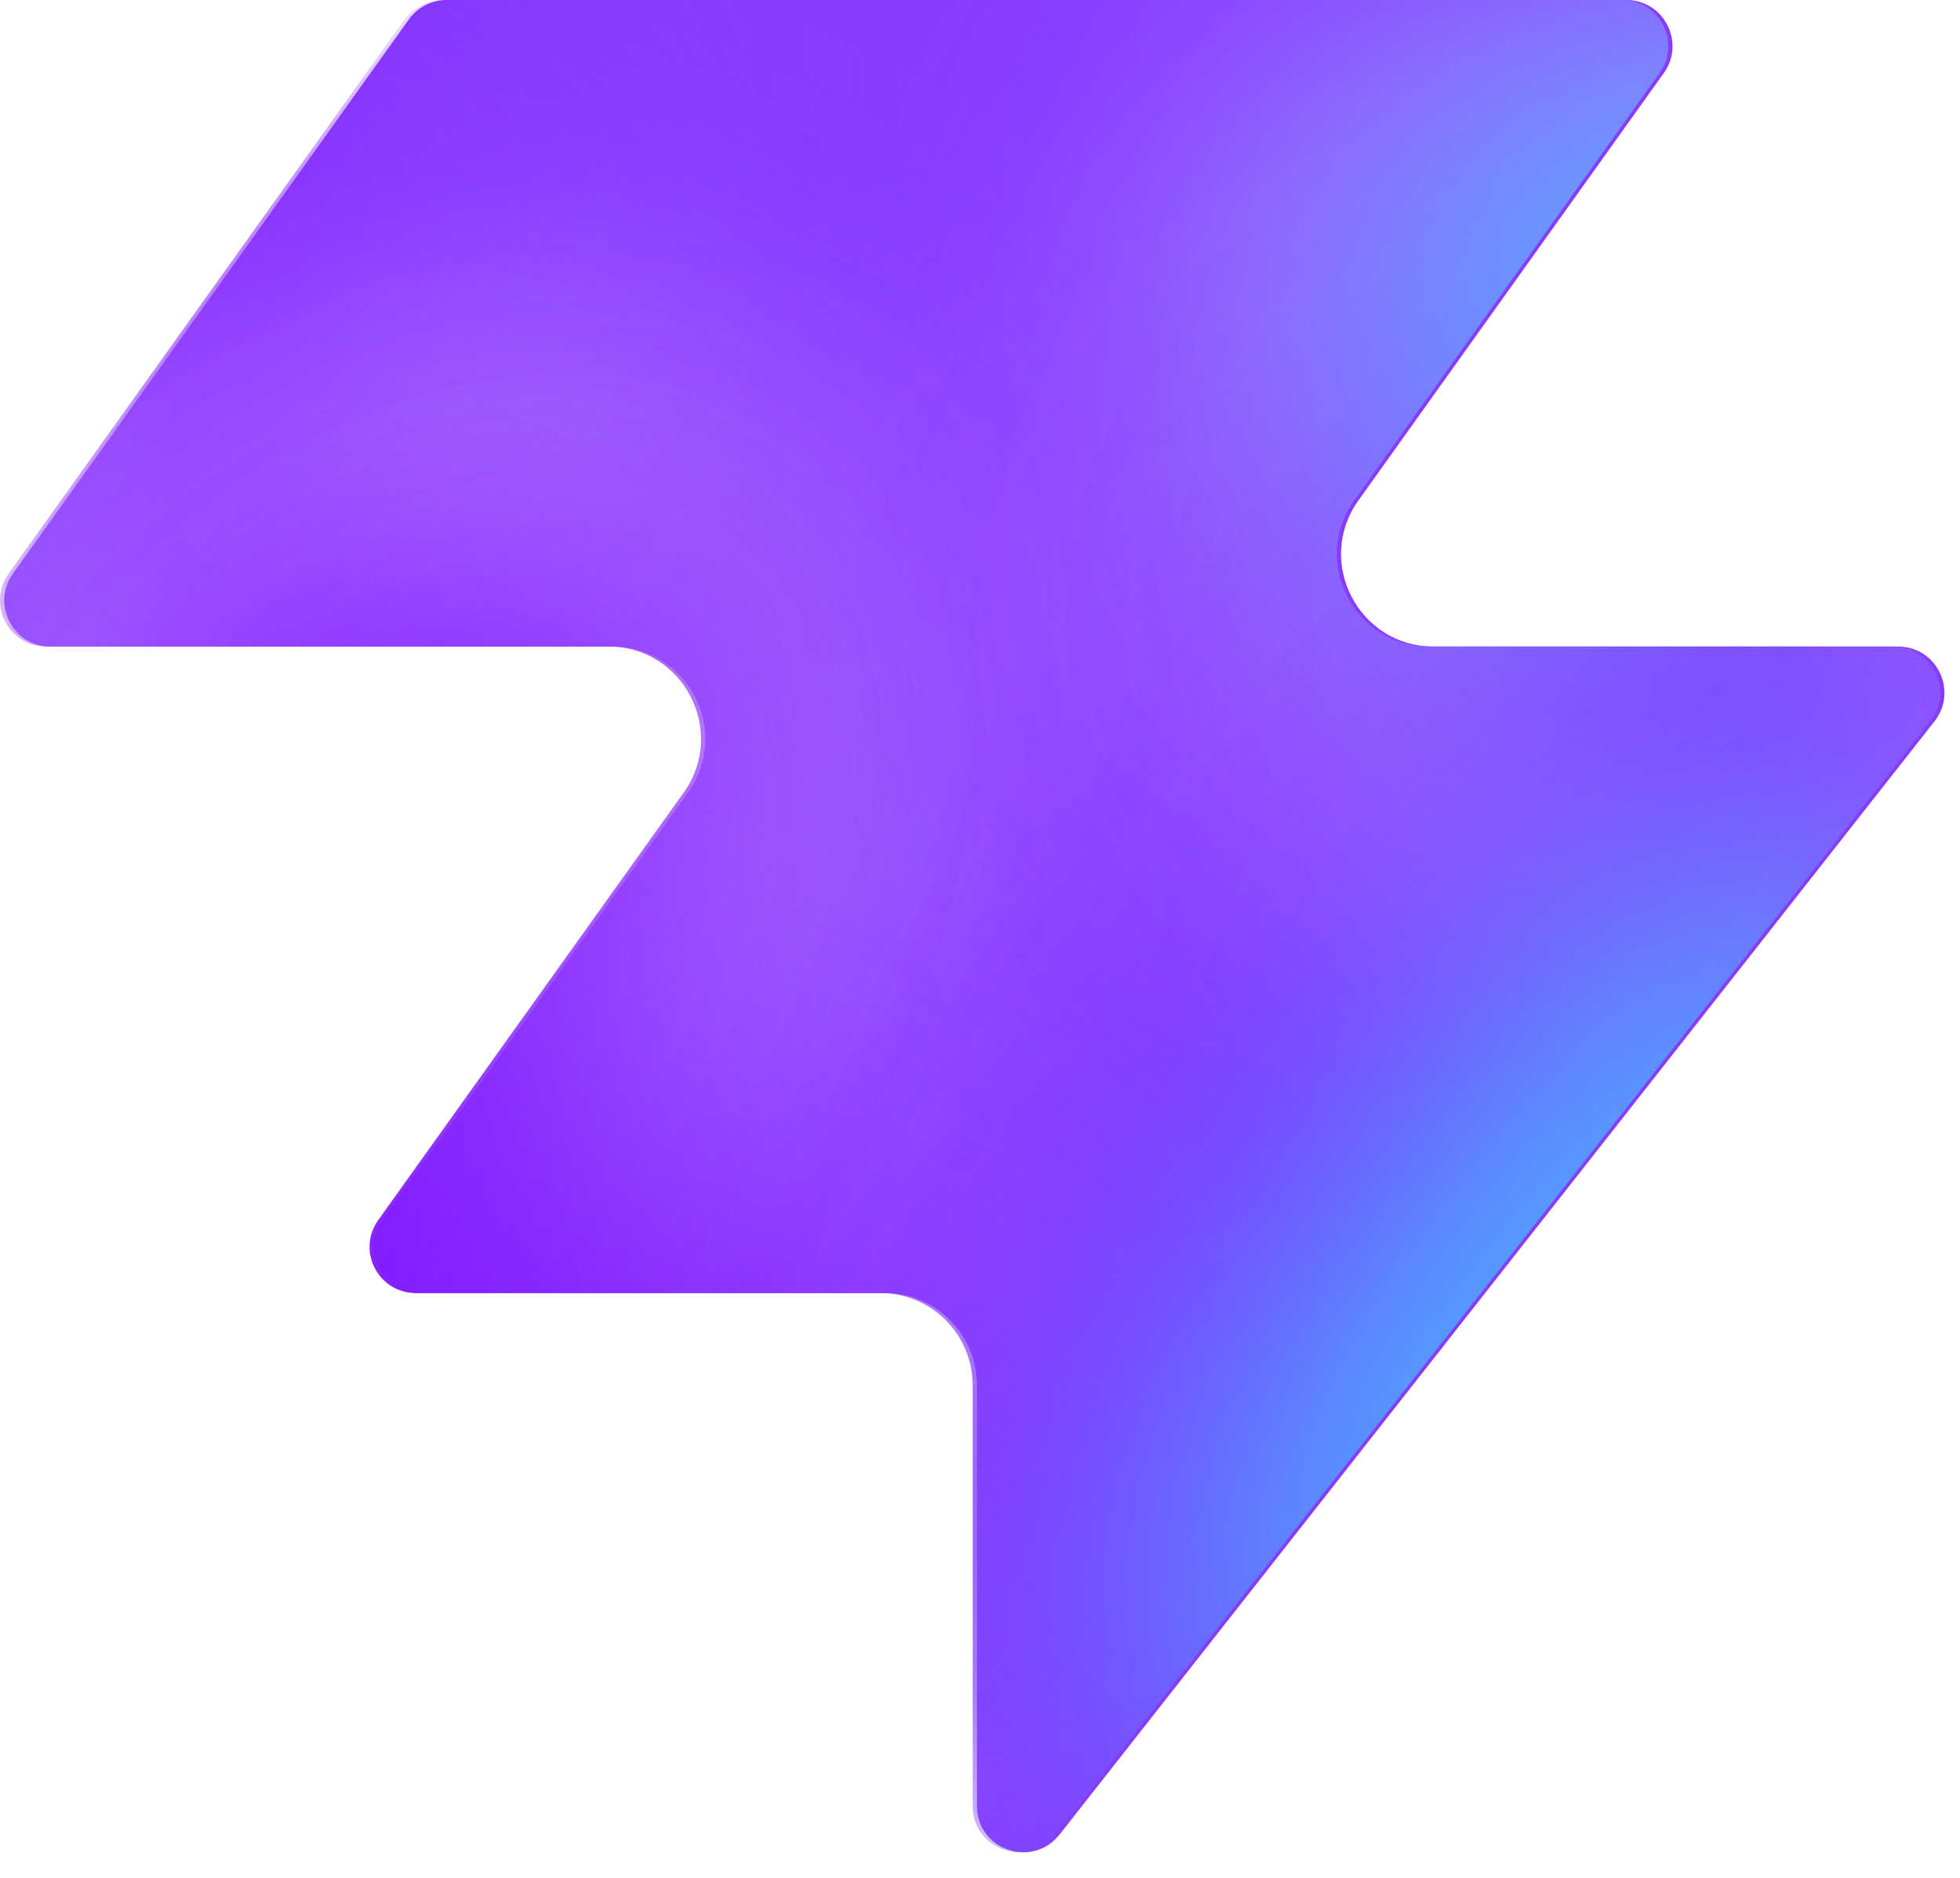
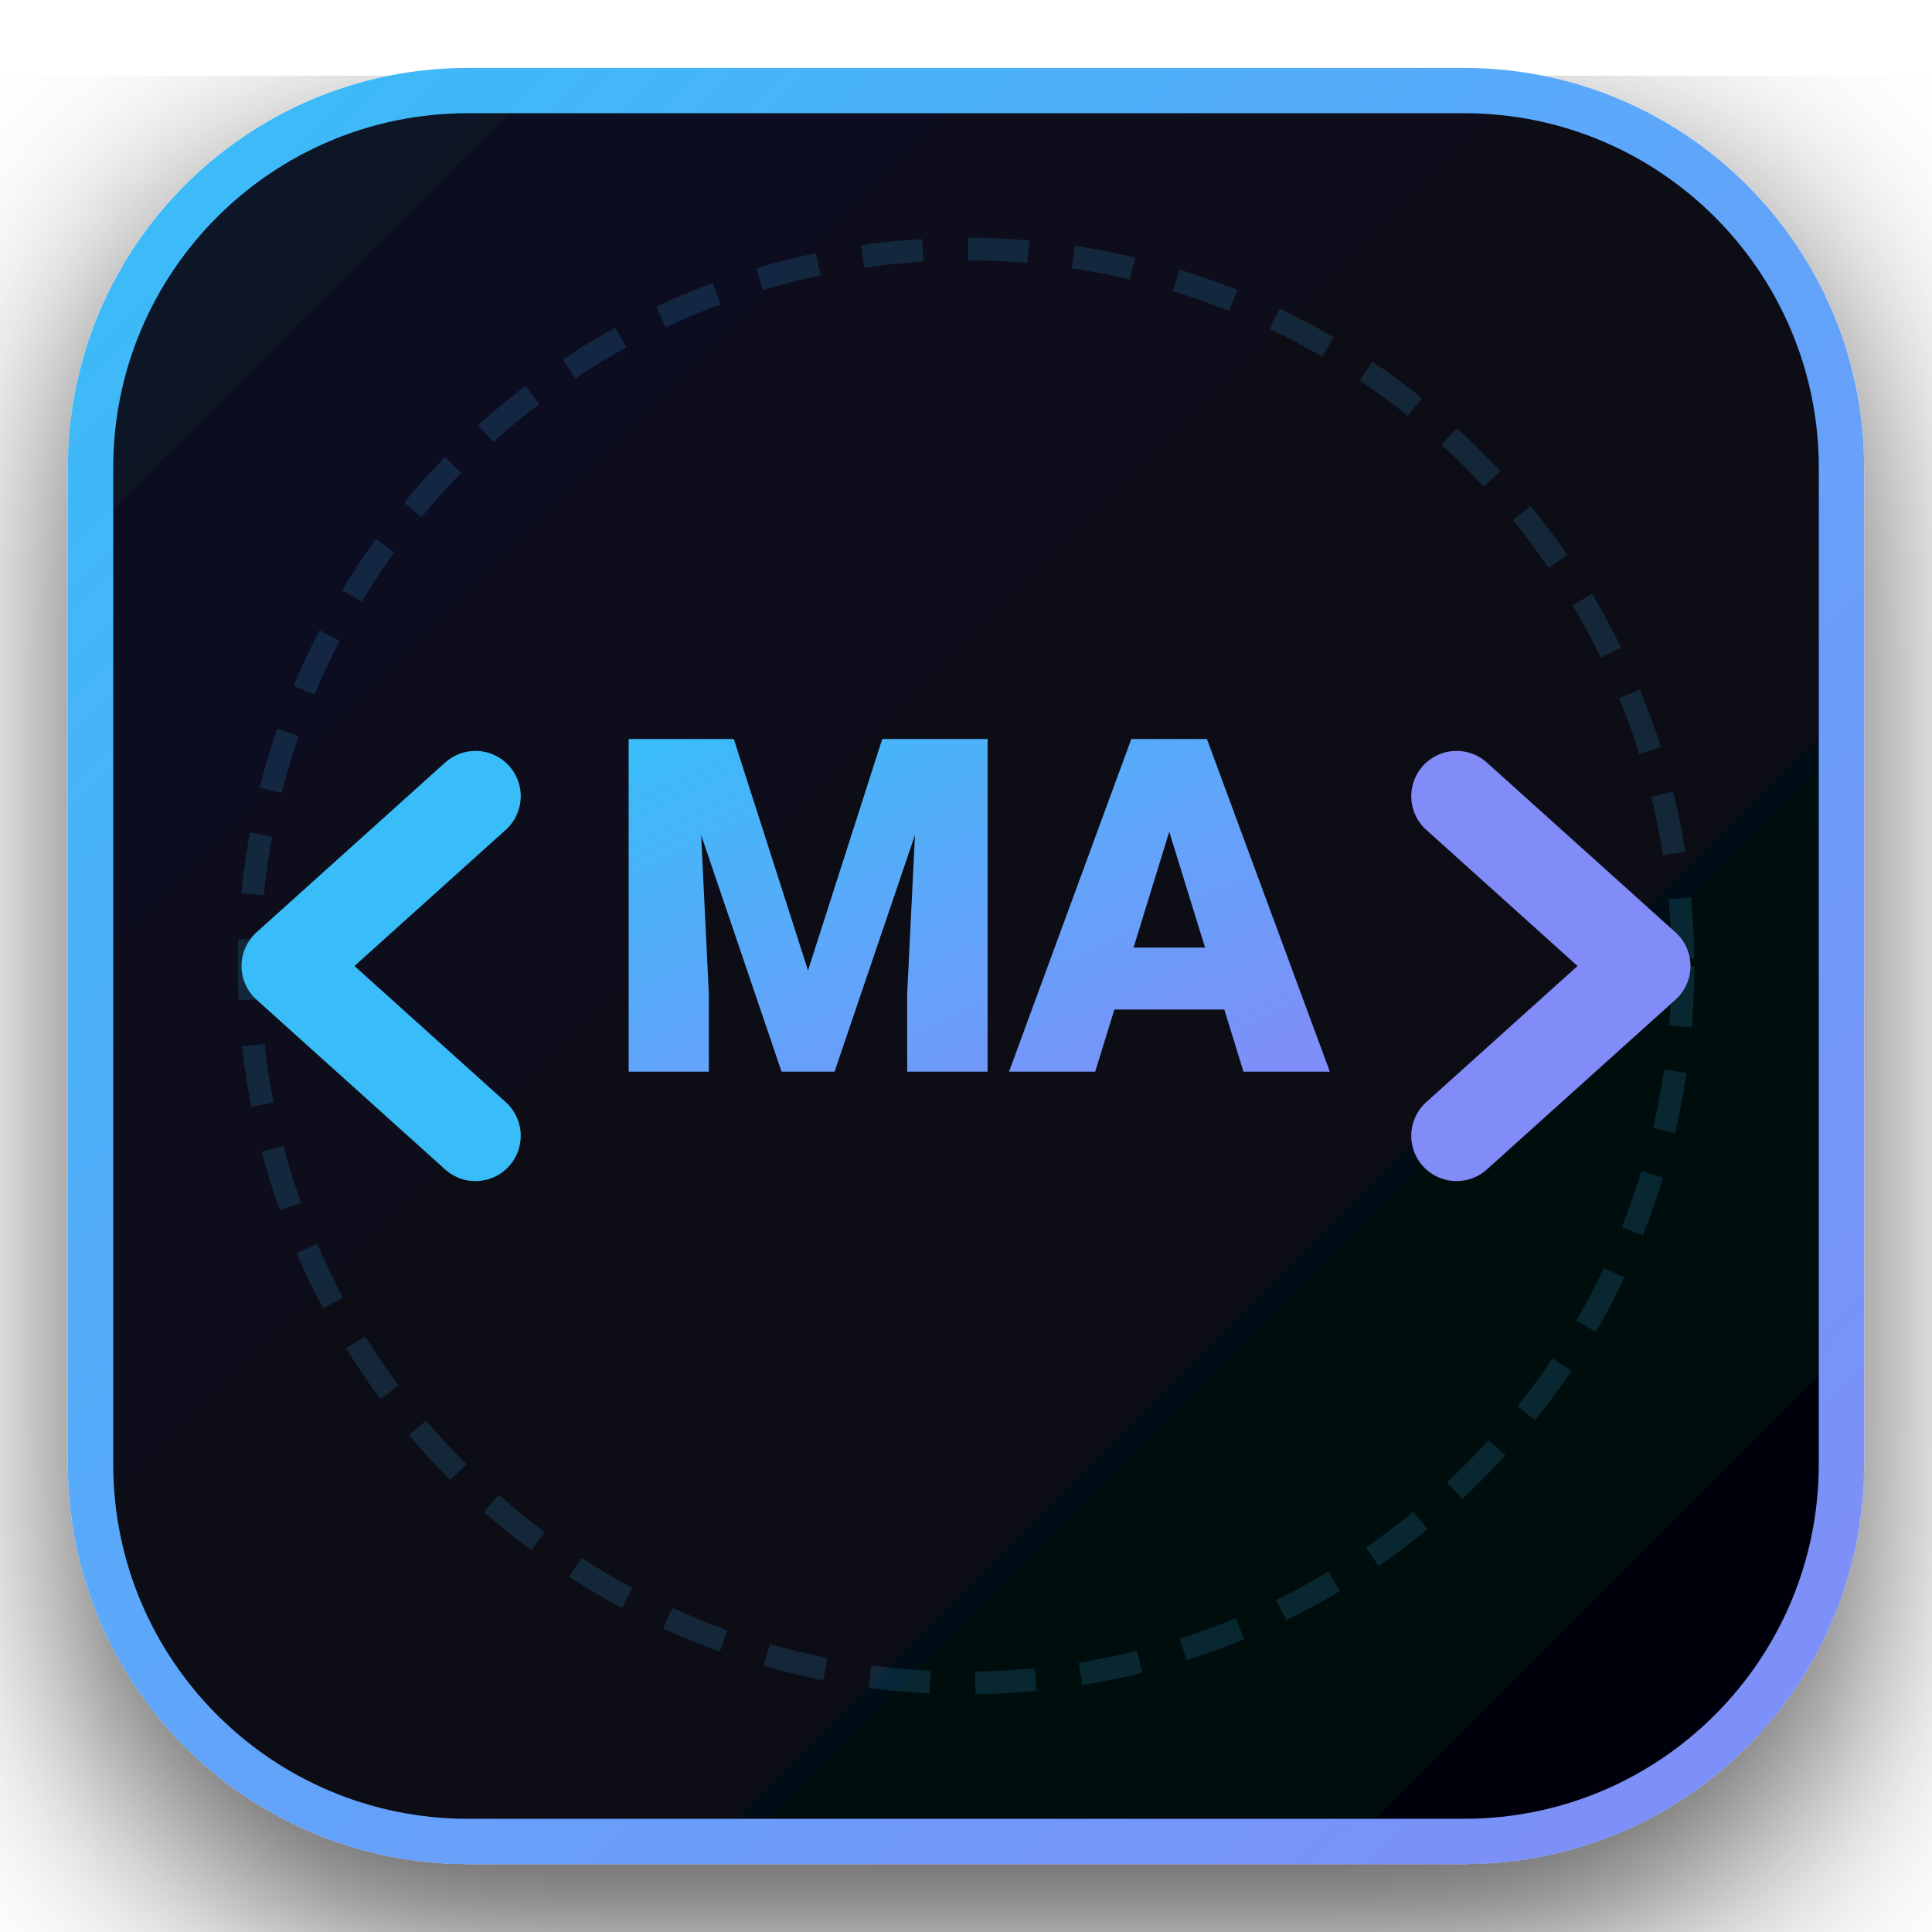
- <svg xmlns="http://www.w3.org/2000/svg" width="48" height="46" fill="none" viewBox="0 0 48 46">
-   <path fill="#863bff" d="M25.946 44.938c-.664.845-2.021.375-2.021-.698V33.937a2.26 2.26 0 0 0-2.262-2.262H10.287c-.92 0-1.456-1.04-.92-1.788l7.48-10.471c1.07-1.497 0-3.578-1.842-3.578H1.237c-.92 0-1.456-1.04-.92-1.788L10.013.474c.214-.297.556-.474.92-.474h28.894c.92 0 1.456 1.04.92 1.788l-7.48 10.471c-1.07 1.498 0 3.579 1.842 3.579h11.377c.943 0 1.473 1.088.89 1.83L25.947 44.94z" style="fill:#863bff;fill:color(display-p3 .525 .23 1);fill-opacity:1" />
-   <mask id="a" width="48" height="46" x="0" y="0" maskUnits="userSpaceOnUse" style="mask-type:alpha">
-     <path fill="#000" d="M25.842 44.938c-.664.844-2.021.375-2.021-.698V33.937a2.26 2.26 0 0 0-2.262-2.262H10.183c-.92 0-1.456-1.04-.92-1.788l7.48-10.471c1.07-1.498 0-3.579-1.842-3.579H1.133c-.92 0-1.456-1.04-.92-1.787L9.91.473c.214-.297.556-.474.92-.474h28.894c.92 0 1.456 1.04.92 1.788l-7.48 10.471c-1.07 1.498 0 3.578 1.842 3.578h11.377c.943 0 1.473 1.088.89 1.832L25.843 44.94z" style="fill:#000;fill-opacity:1" />
-   </mask>
-   <g mask="url(#a)">
-     <g filter="url(#b)">
-       <ellipse cx="5.508" cy="14.704" fill="#ede6ff" rx="5.508" ry="14.704" style="fill:#ede6ff;fill:color(display-p3 .927 .903 1);fill-opacity:1" transform="matrix(.00324 1 1 -.00324 -4.47 31.516)" />
-     </g>
-     <g filter="url(#c)">
-       <ellipse cx="10.399" cy="29.851" fill="#ede6ff" rx="10.399" ry="29.851" style="fill:#ede6ff;fill:color(display-p3 .927 .903 1);fill-opacity:1" transform="matrix(.00324 1 1 -.00324 -39.328 7.883)" />
-     </g>
-     <g filter="url(#d)">
-       <ellipse cx="5.508" cy="30.487" fill="#7e14ff" rx="5.508" ry="30.487" style="fill:#7e14ff;fill:color(display-p3 .492 .077 1);fill-opacity:1" transform="rotate(89.814 -25.913 -14.639)scale(1 -1)" />
-     </g>
-     <g filter="url(#e)">
-       <ellipse cx="5.508" cy="30.599" fill="#7e14ff" rx="5.508" ry="30.599" style="fill:#7e14ff;fill:color(display-p3 .492 .077 1);fill-opacity:1" transform="rotate(89.814 -32.644 -3.334)scale(1 -1)" />
-     </g>
-     <g filter="url(#f)">
-       <ellipse cx="5.508" cy="30.599" fill="#7e14ff" rx="5.508" ry="30.599" style="fill:#7e14ff;fill:color(display-p3 .492 .077 1);fill-opacity:1" transform="matrix(.00324 1 1 -.00324 -34.34 30.47)" />
-     </g>
-     <g filter="url(#g)">
-       <ellipse cx="14.072" cy="22.078" fill="#ede6ff" rx="14.072" ry="22.078" style="fill:#ede6ff;fill:color(display-p3 .927 .903 1);fill-opacity:1" transform="rotate(93.35 24.506 48.493)scale(-1 1)" />
-     </g>
-     <g filter="url(#h)">
-       <ellipse cx="3.47" cy="21.501" fill="#7e14ff" rx="3.47" ry="21.501" style="fill:#7e14ff;fill:color(display-p3 .492 .077 1);fill-opacity:1" transform="rotate(89.009 28.708 47.59)scale(-1 1)" />
-     </g>
-     <g filter="url(#i)">
-       <ellipse cx="3.47" cy="21.501" fill="#7e14ff" rx="3.47" ry="21.501" style="fill:#7e14ff;fill:color(display-p3 .492 .077 1);fill-opacity:1" transform="rotate(89.009 28.708 47.59)scale(-1 1)" />
-     </g>
-     <g filter="url(#j)">
-       <ellipse cx=".387" cy="8.972" fill="#7e14ff" rx="4.407" ry="29.108" style="fill:#7e14ff;fill:color(display-p3 .492 .077 1);fill-opacity:1" transform="rotate(39.51 .387 8.972)" />
-     </g>
-     <g filter="url(#k)">
-       <ellipse cx="47.523" cy="-6.092" fill="#7e14ff" rx="4.407" ry="29.108" style="fill:#7e14ff;fill:color(display-p3 .492 .077 1);fill-opacity:1" transform="rotate(37.892 47.523 -6.092)" />
-     </g>
-     <g filter="url(#l)">
-       <ellipse cx="41.412" cy="6.333" fill="#47bfff" rx="5.971" ry="9.665" style="fill:#47bfff;fill:color(display-p3 .28 .748 1);fill-opacity:1" transform="rotate(37.892 41.412 6.333)" />
-     </g>
-     <g filter="url(#m)">
-       <ellipse cx="-1.879" cy="38.332" fill="#7e14ff" rx="4.407" ry="29.108" style="fill:#7e14ff;fill:color(display-p3 .492 .077 1);fill-opacity:1" transform="rotate(37.892 -1.88 38.332)" />
-     </g>
-     <g filter="url(#n)">
-       <ellipse cx="-1.879" cy="38.332" fill="#7e14ff" rx="4.407" ry="29.108" style="fill:#7e14ff;fill:color(display-p3 .492 .077 1);fill-opacity:1" transform="rotate(37.892 -1.88 38.332)" />
-     </g>
-     <g filter="url(#o)">
-       <ellipse cx="35.651" cy="29.907" fill="#7e14ff" rx="4.407" ry="29.108" style="fill:#7e14ff;fill:color(display-p3 .492 .077 1);fill-opacity:1" transform="rotate(37.892 35.651 29.907)" />
-     </g>
-     <g filter="url(#p)">
-       <ellipse cx="38.418" cy="32.4" fill="#47bfff" rx="5.971" ry="15.297" style="fill:#47bfff;fill:color(display-p3 .28 .748 1);fill-opacity:1" transform="rotate(37.892 38.418 32.4)" />
-     </g>
-   </g>
+ <svg xmlns="http://www.w3.org/2000/svg" viewBox="0 0 512 512" width="512" height="512">
  <defs>
-     <filter id="b" width="60.045" height="41.654" x="-19.77" y="16.149" color-interpolation-filters="sRGB" filterUnits="userSpaceOnUse">
-       <feFlood flood-opacity="0" result="BackgroundImageFix" />
-       <feBlend in="SourceGraphic" in2="BackgroundImageFix" result="shape" />
-       <feGaussianBlur result="effect1_foregroundBlur_2002_17158" stdDeviation="7.659" />
-     </filter>
-     <filter id="c" width="90.34" height="51.437" x="-54.613" y="-7.533" color-interpolation-filters="sRGB" filterUnits="userSpaceOnUse">
-       <feFlood flood-opacity="0" result="BackgroundImageFix" />
-       <feBlend in="SourceGraphic" in2="BackgroundImageFix" result="shape" />
-       <feGaussianBlur result="effect1_foregroundBlur_2002_17158" stdDeviation="7.659" />
-     </filter>
-     <filter id="d" width="79.355" height="29.4" x="-49.64" y="2.03" color-interpolation-filters="sRGB" filterUnits="userSpaceOnUse">
-       <feFlood flood-opacity="0" result="BackgroundImageFix" />
-       <feBlend in="SourceGraphic" in2="BackgroundImageFix" result="shape" />
-       <feGaussianBlur result="effect1_foregroundBlur_2002_17158" stdDeviation="4.596" />
-     </filter>
-     <filter id="e" width="79.579" height="29.4" x="-45.045" y="20.029" color-interpolation-filters="sRGB" filterUnits="userSpaceOnUse">
-       <feFlood flood-opacity="0" result="BackgroundImageFix" />
-       <feBlend in="SourceGraphic" in2="BackgroundImageFix" result="shape" />
-       <feGaussianBlur result="effect1_foregroundBlur_2002_17158" stdDeviation="4.596" />
-     </filter>
-     <filter id="f" width="79.579" height="29.4" x="-43.513" y="21.178" color-interpolation-filters="sRGB" filterUnits="userSpaceOnUse">
-       <feFlood flood-opacity="0" result="BackgroundImageFix" />
-       <feBlend in="SourceGraphic" in2="BackgroundImageFix" result="shape" />
-       <feGaussianBlur result="effect1_foregroundBlur_2002_17158" stdDeviation="4.596" />
-     </filter>
-     <filter id="g" width="74.749" height="58.852" x="15.756" y="-17.901" color-interpolation-filters="sRGB" filterUnits="userSpaceOnUse">
-       <feFlood flood-opacity="0" result="BackgroundImageFix" />
-       <feBlend in="SourceGraphic" in2="BackgroundImageFix" result="shape" />
-       <feGaussianBlur result="effect1_foregroundBlur_2002_17158" stdDeviation="7.659" />
-     </filter>
-     <filter id="h" width="61.377" height="25.362" x="23.548" y="2.284" color-interpolation-filters="sRGB" filterUnits="userSpaceOnUse">
-       <feFlood flood-opacity="0" result="BackgroundImageFix" />
-       <feBlend in="SourceGraphic" in2="BackgroundImageFix" result="shape" />
-       <feGaussianBlur result="effect1_foregroundBlur_2002_17158" stdDeviation="4.596" />
-     </filter>
-     <filter id="i" width="61.377" height="25.362" x="23.548" y="2.284" color-interpolation-filters="sRGB" filterUnits="userSpaceOnUse">
-       <feFlood flood-opacity="0" result="BackgroundImageFix" />
-       <feBlend in="SourceGraphic" in2="BackgroundImageFix" result="shape" />
-       <feGaussianBlur result="effect1_foregroundBlur_2002_17158" stdDeviation="4.596" />
-     </filter>
-     <filter id="j" width="56.045" height="63.649" x="-27.636" y="-22.853" color-interpolation-filters="sRGB" filterUnits="userSpaceOnUse">
-       <feFlood flood-opacity="0" result="BackgroundImageFix" />
-       <feBlend in="SourceGraphic" in2="BackgroundImageFix" result="shape" />
-       <feGaussianBlur result="effect1_foregroundBlur_2002_17158" stdDeviation="4.596" />
-     </filter>
-     <filter id="k" width="54.814" height="64.646" x="20.116" y="-38.415" color-interpolation-filters="sRGB" filterUnits="userSpaceOnUse">
-       <feFlood flood-opacity="0" result="BackgroundImageFix" />
-       <feBlend in="SourceGraphic" in2="BackgroundImageFix" result="shape" />
-       <feGaussianBlur result="effect1_foregroundBlur_2002_17158" stdDeviation="4.596" />
-     </filter>
-     <filter id="l" width="33.541" height="35.313" x="24.641" y="-11.323" color-interpolation-filters="sRGB" filterUnits="userSpaceOnUse">
-       <feFlood flood-opacity="0" result="BackgroundImageFix" />
-       <feBlend in="SourceGraphic" in2="BackgroundImageFix" result="shape" />
-       <feGaussianBlur result="effect1_foregroundBlur_2002_17158" stdDeviation="4.596" />
-     </filter>
-     <filter id="m" width="54.814" height="64.646" x="-29.286" y="6.009" color-interpolation-filters="sRGB" filterUnits="userSpaceOnUse">
-       <feFlood flood-opacity="0" result="BackgroundImageFix" />
-       <feBlend in="SourceGraphic" in2="BackgroundImageFix" result="shape" />
-       <feGaussianBlur result="effect1_foregroundBlur_2002_17158" stdDeviation="4.596" />
-     </filter>
-     <filter id="n" width="54.814" height="64.646" x="-29.286" y="6.009" color-interpolation-filters="sRGB" filterUnits="userSpaceOnUse">
-       <feFlood flood-opacity="0" result="BackgroundImageFix" />
-       <feBlend in="SourceGraphic" in2="BackgroundImageFix" result="shape" />
-       <feGaussianBlur result="effect1_foregroundBlur_2002_17158" stdDeviation="4.596" />
-     </filter>
-     <filter id="o" width="54.814" height="64.646" x="8.244" y="-2.416" color-interpolation-filters="sRGB" filterUnits="userSpaceOnUse">
-       <feFlood flood-opacity="0" result="BackgroundImageFix" />
-       <feBlend in="SourceGraphic" in2="BackgroundImageFix" result="shape" />
-       <feGaussianBlur result="effect1_foregroundBlur_2002_17158" stdDeviation="4.596" />
-     </filter>
-     <filter id="p" width="39.409" height="43.623" x="18.713" y="10.588" color-interpolation-filters="sRGB" filterUnits="userSpaceOnUse">
-       <feFlood flood-opacity="0" result="BackgroundImageFix" />
-       <feBlend in="SourceGraphic" in2="BackgroundImageFix" result="shape" />
-       <feGaussianBlur result="effect1_foregroundBlur_2002_17158" stdDeviation="4.596" />
+     <linearGradient id="bgGrad" x1="0%" y1="0%" x2="100%" y2="100%">
+       <stop offset="0%" stop-color="#0b1329" />
+       <stop offset="50%" stop-color="#090d16" />
+       <stop offset="100%" stop-color="#02040a" />
+     </linearGradient>
+     <linearGradient id="accentGrad" x1="0%" y1="0%" x2="100%" y2="100%">
+       <stop offset="0%" stop-color="#38bdf8" />
+       <stop offset="50%" stop-color="#60a5fa" />
+       <stop offset="100%" stop-color="#818cf8" />
+     </linearGradient>
+     <filter id="glow" x="-20%" y="-20%" width="140%" height="140%">
+       <feGaussianBlur stdDeviation="16" result="blur" />
+       <feComposite in="SourceGraphic" in2="blur" operator="over" />
    </filter>
  </defs>
+   <rect x="24" y="24" width="464" height="464" rx="100" fill="url(#bgGrad)" stroke="url(#accentGrad)" stroke-width="12" filter="drop-shadow(0 20px 30px rgba(0,0,0,0.7))" />
+   <circle cx="256" cy="256" r="190" fill="none" stroke="rgba(56, 189, 248, 0.15)" stroke-width="6" stroke-dasharray="16 12" />
+   <g transform="translate(256, 256)">
+     <path d="M -130 -45 L -180 0 L -130 45" fill="none" stroke="#38bdf8" stroke-width="24" stroke-linecap="round" stroke-linejoin="round" />
+     <text x="0" y="28" font-family="-apple-system, BlinkMacSystemFont, 'Segoe UI', Roboto, 'Helvetica Neue', Arial, sans-serif" font-size="124" font-weight="900" fill="url(#accentGrad)" text-anchor="middle" letter-spacing="-2">MA</text>
+     <path d="M 130 -45 L 180 0 L 130 45" fill="none" stroke="#818cf8" stroke-width="24" stroke-linecap="round" stroke-linejoin="round" />
+   </g>
</svg>
